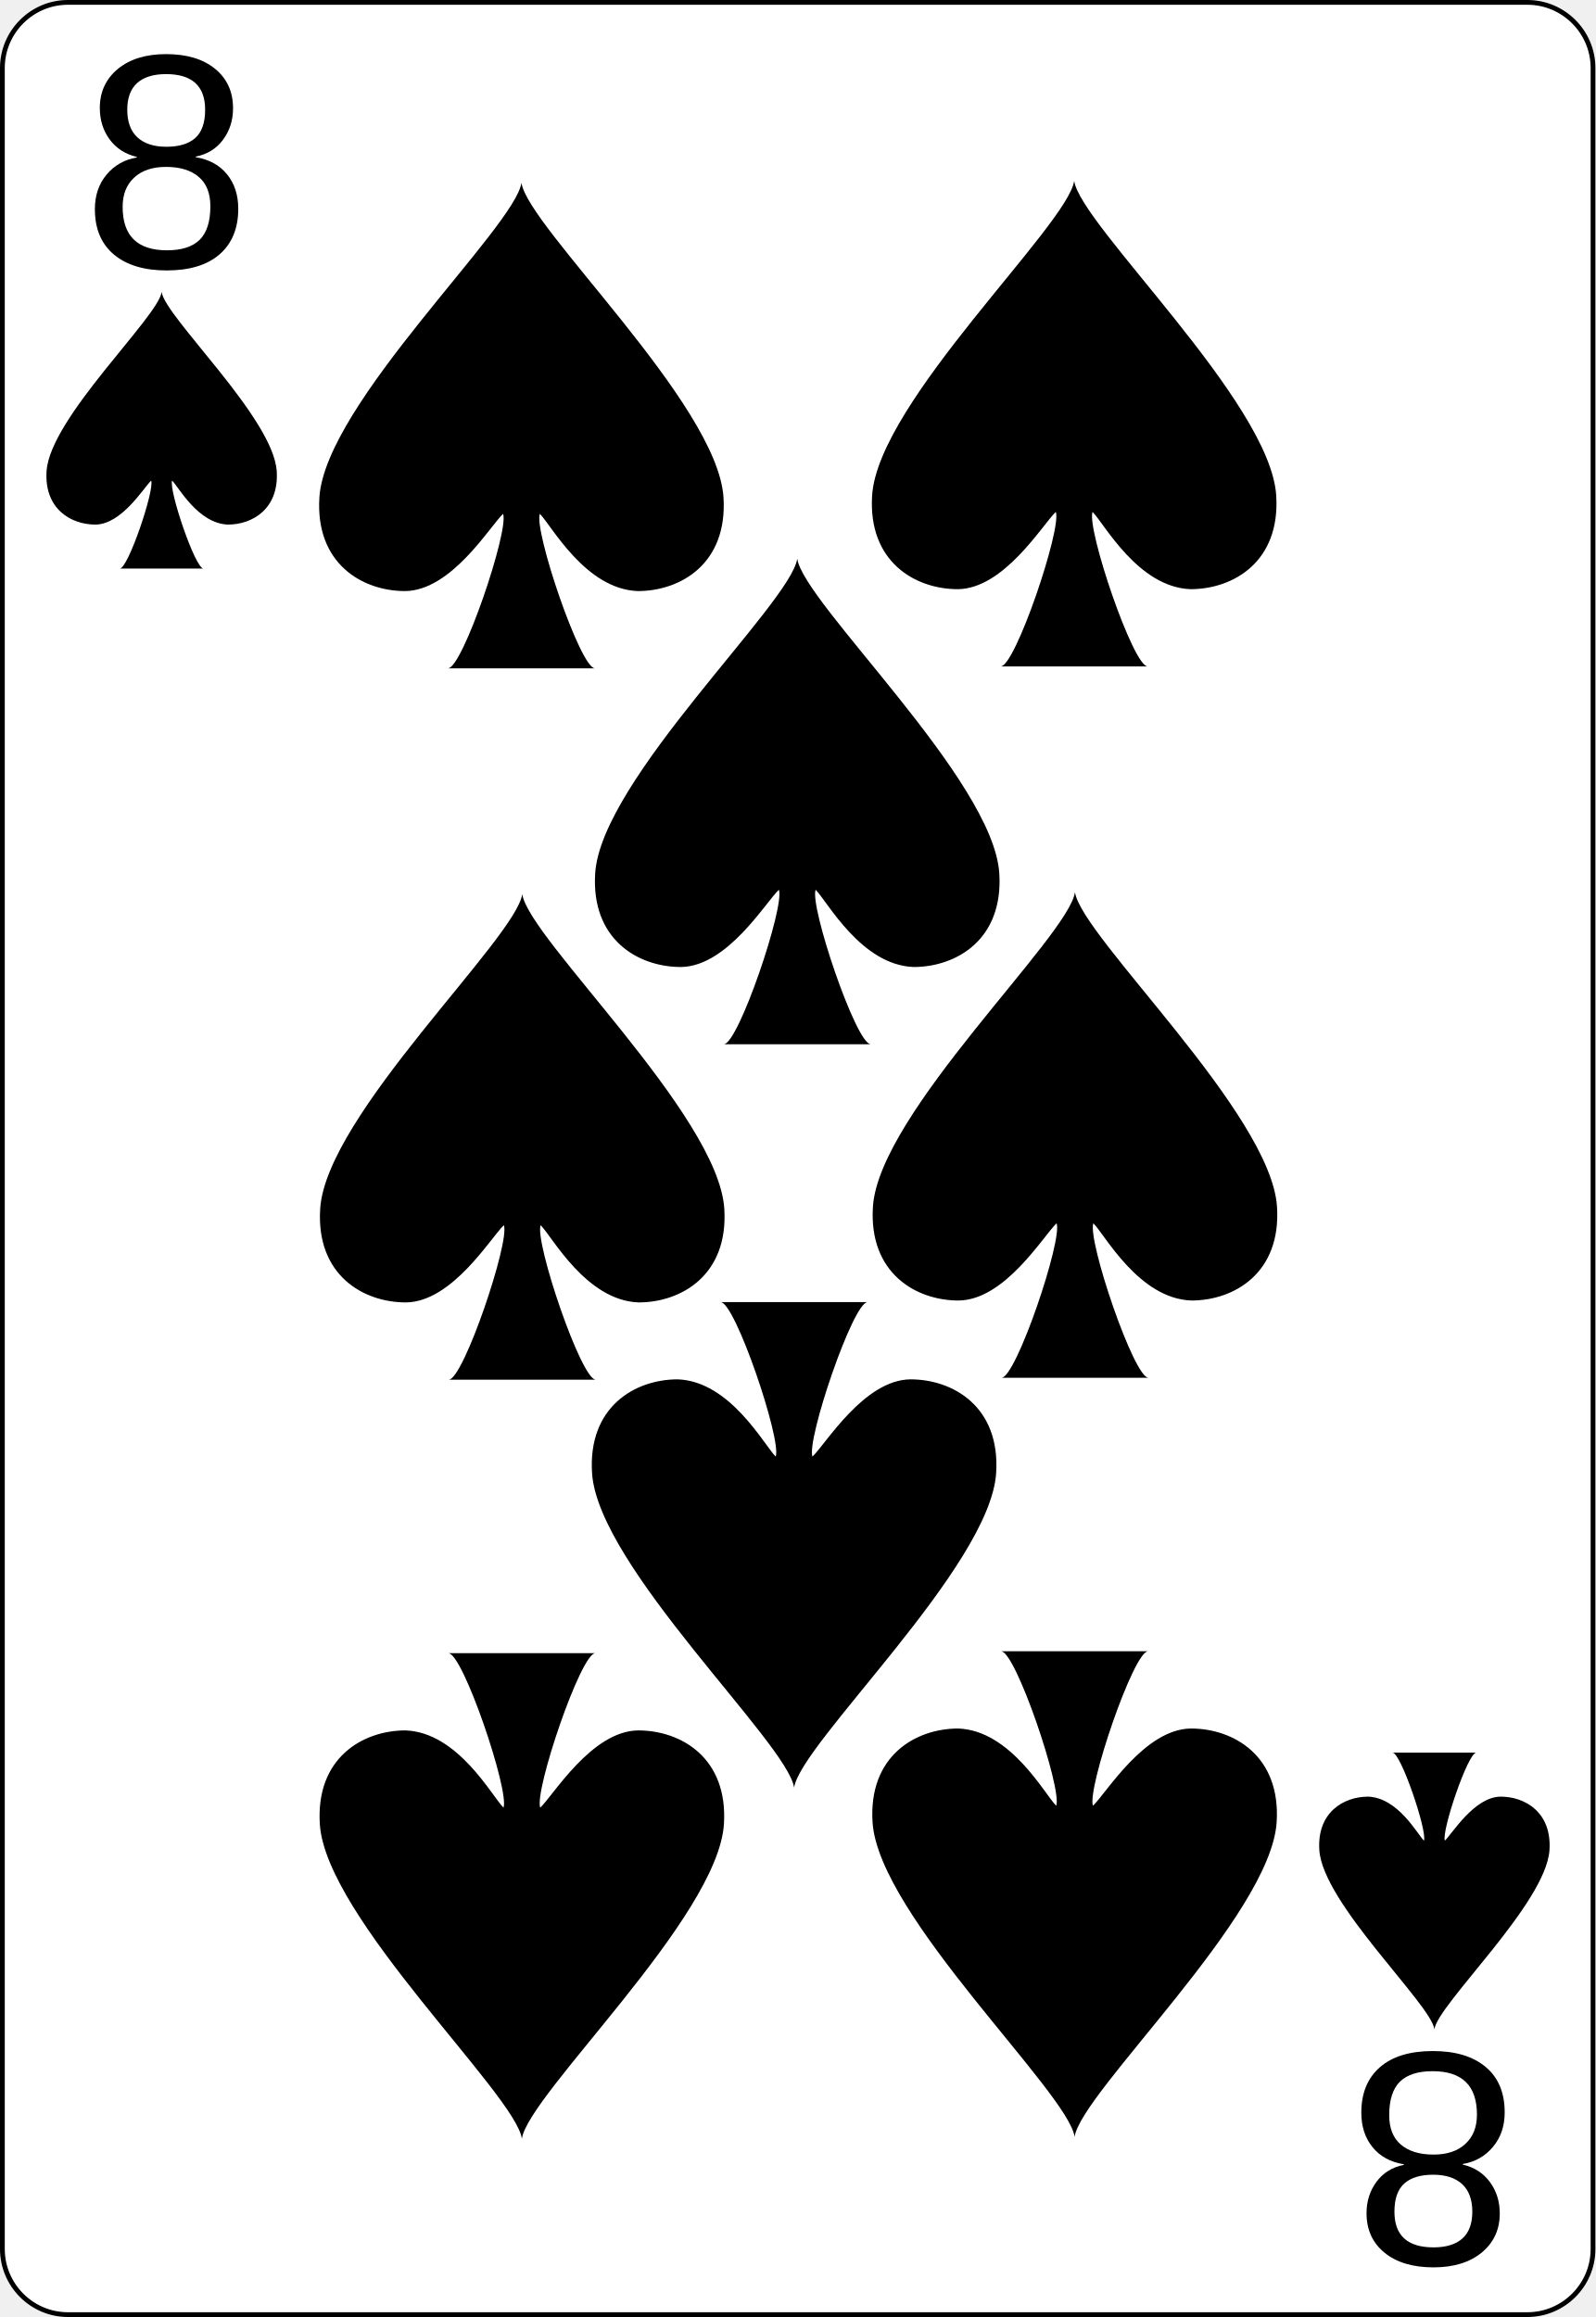
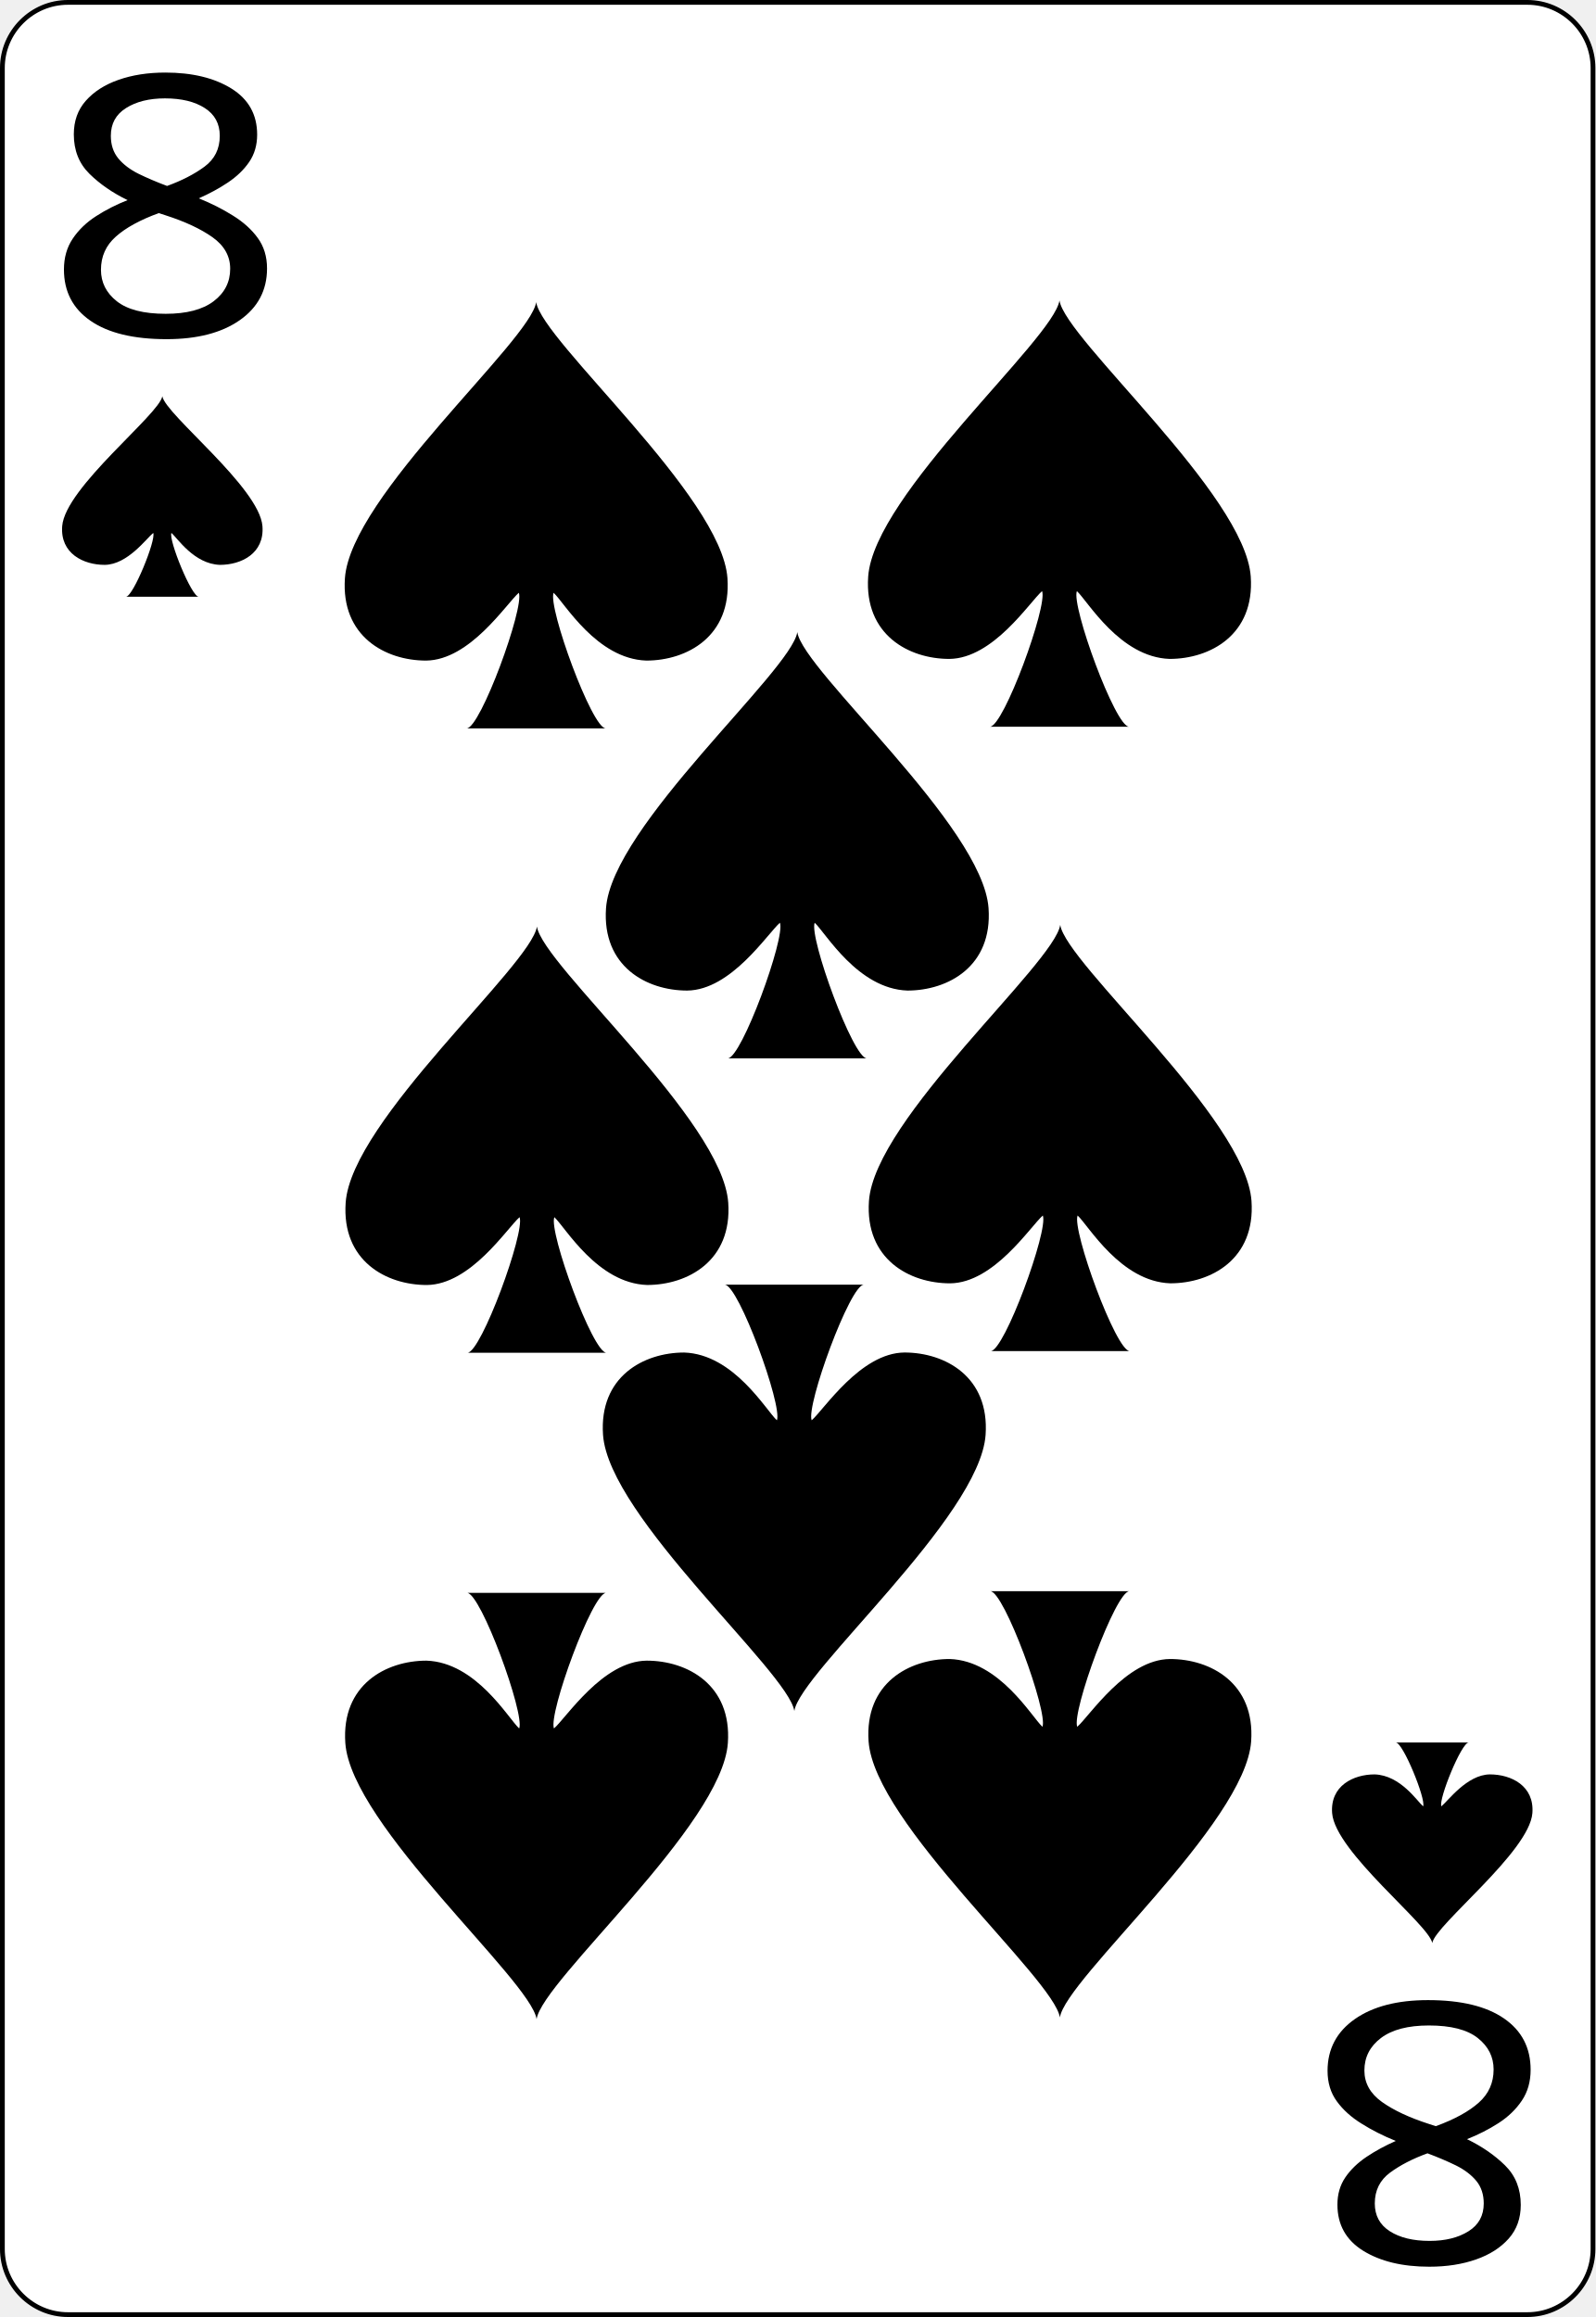
- <svg xmlns="http://www.w3.org/2000/svg" width="167.087pt" height="242.667pt" viewBox="0 0 167.087 242.667" xml:space="preserve" id="svg2" version="1.1">
-   <defs id="defs41" />
-   <g id="Layer_x0020_1" style="fill-rule:nonzero;clip-rule:nonzero;stroke:#000000;stroke-miterlimit:4;">
-     <path style="fill:#FFFFFF;stroke-width:0.5;" d="M166.837,235.548c0,3.777-3.087,6.869-6.871,6.869H7.111c-3.775,0-6.861-3.092-6.861-6.869V7.12C0.25,3.343,3.336,0.25,7.111,0.25h152.855    c3.784,0,6.871,3.093,6.871,6.87v228.428z" id="path5" />
-     <g style="stroke:none;" id="g7">
+ <svg xmlns="http://www.w3.org/2000/svg" version="1.1" id="svg2" x="0px" y="0px" width="167.086px" height="242.667px" viewBox="0 0 167.086 242.667" enable-background="new 0 0 167.086 242.667" xml:space="preserve">
+   <g id="Layer_x0020_1">
+     <path id="path5" fill="#FFFFFF" stroke="#000000" stroke-width="0.5" d="M166.836,235.548c0,3.777-3.086,6.869-6.871,6.869H7.111   c-3.775,0-6.861-3.092-6.861-6.869V7.12c0-3.777,3.086-6.87,6.861-6.87h152.854c3.785,0,6.871,3.093,6.871,6.87V235.548z" />
+     <g id="g7">
      <g id="g9">
- 				
- 			</g>
+ 		</g>
    </g>
    <g id="g15">
- 			
+ 	</g>
+     <g id="g19">
+ 	</g>
+     <g id="g23">
+       <g id="g25">
		</g>
-     <g id="g19">
- 			
+     </g>
+     <g id="g31">
+       <g id="g33">
		</g>
-     <g style="stroke:none;" id="g23">
-       <g id="g25">
- 				
- 			</g>
-     </g>
-     <g style="stroke:none;" id="g31">
-       <g id="g33">
- 				
- 			</g>
    </g>
  </g>
-   <text xml:space="preserve" style="font-size:32px;font-style:normal;font-weight:normal;line-height:125%;letter-spacing:0px;word-spacing:0px;fill:#000000;fill-opacity:1;stroke:none;font-family:Bitstream Vera Sans" x="8.547" y="28.013" id="text3788">
-     <tspan id="tspan3790" x="8.547" y="28.013" style="font-style:normal;font-variant:normal;font-weight:normal;font-stretch:normal;font-family:Arial;-inkscape-font-specification:Arial">8</tspan>
-   </text>
-   <g transform="matrix(1.508595,0,0,1.379325,16.9291,45.0659)" id="layer1-7">
-     <path id="sl" d="M 7.989,3.103 C 7.747,-0.954 0.242,-8.59 0,-10.5 c -0.242,1.909 -7.747,9.545 -7.989,13.603 -0.169,2.868 1.695,4.057 3.39,4.057 1.835,-0.022 3.351,-2.801 3.873,-3.341 0.242,0.716 -1.603,6.682 -2.179,6.682 l 5.811,0 C 2.33,10.501 0.485,4.535 0.727,3.819 1.184,4.315 2.524,7.077 4.601,7.16 6.295,7.159 8.158,5.971 7.989,3.103 z" style="fill:#000000" />
+   <text transform="matrix(1.1816 0 0 1 4.5 35.147)" font-family="'ArialMT'" font-size="38.043">8</text>
+   <g id="layer1-7" transform="matrix(1.508595,0,0,1.379325,16.9291,45.0659)">
+     <path id="sl" d="M6.998,7.278   C6.787,4.337,0.257-1.199,0.047-2.585c-0.211,1.384-6.74,6.92-6.951,9.862c-0.147,2.079,1.475,2.941,2.95,2.941   c1.597-0.016,2.915-2.031,3.369-2.422c0.21,0.519-1.395,4.844-1.896,4.844h5.056c-0.501,0-2.106-4.325-1.896-4.844   c0.398,0.36,1.564,2.362,3.371,2.422C5.524,10.217,7.145,9.356,6.998,7.278z" />
  </g>
-   <g transform="matrix(2.648679,0,0,2.421718,54.61089,44.566)" id="layer1-7-88">
-     <path id="sl-4" d="M 7.989,3.103 C 7.747,-0.954 0.242,-8.59 0,-10.5 c -0.242,1.909 -7.747,9.545 -7.989,13.603 -0.169,2.868 1.695,4.057 3.39,4.057 1.835,-0.022 3.351,-2.801 3.873,-3.341 0.242,0.716 -1.603,6.682 -2.179,6.682 l 5.811,0 C 2.33,10.501 0.485,4.535 0.727,3.819 1.184,4.315 2.524,7.077 4.601,7.16 6.295,7.159 8.158,5.971 7.989,3.103 z" style="fill:#000000" />
+   <g id="layer1-7-88" transform="matrix(2.648679,0,0,2.421718,54.61089,44.566)">
+     <path id="sl-4" d="M8.146,6.605   C7.917,3.044,0.812-3.659,0.583-5.336C0.354-3.66-6.751,3.043-6.98,6.605c-0.16,2.518,1.605,3.561,3.209,3.561   c1.737-0.019,3.172-2.458,3.667-2.933c0.229,0.628-1.518,5.866-2.063,5.866h5.501c-0.545,0-2.292-5.237-2.063-5.866   c0.433,0.436,1.701,2.86,3.667,2.933C6.543,10.165,8.306,9.122,8.146,6.605z" />
  </g>
-   <text xml:space="preserve" style="font-size:32px;font-style:normal;font-weight:normal;line-height:125%;letter-spacing:0px;word-spacing:0px;fill:#000000;fill-opacity:1;stroke:none;font-family:Bitstream Vera Sans" x="-158.978" y="-215.124" id="text3788-7" transform="scale(-1,-1)">
-     <tspan id="tspan3790-6" x="-158.978" y="-215.124" style="font-style:normal;font-variant:normal;font-weight:normal;font-stretch:normal;font-family:Arial;-inkscape-font-specification:Arial">8</tspan>
-   </text>
-   <g transform="matrix(-1.508595,0,0,-1.379325,150.2251,198.0441)" id="layer1-7-3">
-     <path id="sl-1" d="M 7.989,3.103 C 7.747,-0.954 0.242,-8.59 0,-10.5 c -0.242,1.909 -7.747,9.545 -7.989,13.603 -0.169,2.868 1.695,4.057 3.39,4.057 1.835,-0.022 3.351,-2.801 3.873,-3.341 0.242,0.716 -1.603,6.682 -2.179,6.682 l 5.811,0 C 2.33,10.501 0.485,4.535 0.727,3.819 1.184,4.315 2.524,7.077 4.601,7.16 6.295,7.159 8.158,5.971 7.989,3.103 z" style="fill:#000000" />
+   <text transform="matrix(-1.1816 0 0 -1 162.5 209.853)" font-family="'ArialMT'" font-size="38.043">8</text>
+   <g id="layer1-7-3" transform="matrix(-1.508595,0,0,-1.379325,150.2251,198.0441)">
+     <path id="sl-1" d="M7.1,5.907   C6.889,2.966,0.359-2.57,0.149-3.955c-0.21,1.384-6.74,6.92-6.951,9.862c-0.146,2.079,1.475,2.942,2.949,2.942   c1.597-0.017,2.916-2.031,3.37-2.423c0.21,0.518-1.394,4.843-1.896,4.843h5.056c-0.5,0-2.104-4.325-1.894-4.843   c0.396,0.36,1.564,2.362,3.371,2.423C5.625,8.847,7.246,7.986,7.1,5.907z" />
  </g>
-   <g transform="matrix(-2.648679,0,0,-2.421718,54.65613,198.5713)" id="layer1-7-88-7">
-     <path id="sl-4-5" d="M 7.989,3.103 C 7.747,-0.954 0.242,-8.59 0,-10.5 c -0.242,1.909 -7.747,9.545 -7.989,13.603 -0.169,2.868 1.695,4.057 3.39,4.057 1.835,-0.022 3.351,-2.801 3.873,-3.341 0.242,0.716 -1.603,6.682 -2.179,6.682 l 5.811,0 C 2.33,10.501 0.485,4.535 0.727,3.819 1.184,4.315 2.524,7.077 4.601,7.16 6.295,7.159 8.158,5.971 7.989,3.103 z" style="fill:#000000" />
+   <g id="layer1-7-88-7" transform="matrix(-2.648679,0,0,-2.421718,54.65613,198.5713)">
+     <path id="sl-4-5" d="M6.981,6.615   C6.752,3.053-0.353-3.65-0.582-5.326C-0.811-3.65-7.916,3.052-8.145,6.615c-0.16,2.518,1.605,3.562,3.209,3.562   c1.737-0.019,3.172-2.458,3.667-2.933c0.229,0.628-1.517,5.866-2.063,5.866h5.501c-0.545,0-2.292-5.237-2.063-5.866   c0.433,0.436,1.701,2.86,3.667,2.933C5.377,10.175,7.141,9.132,6.981,6.615z" />
  </g>
-   <g transform="matrix(2.648679,0,0,2.421718,54.6947,119.0673)" id="layer1-7-88-6">
-     <path id="sl-4-8" d="M 7.989,3.103 C 7.747,-0.954 0.242,-8.59 0,-10.5 c -0.242,1.909 -7.747,9.545 -7.989,13.603 -0.169,2.868 1.695,4.057 3.39,4.057 1.835,-0.022 3.351,-2.801 3.873,-3.341 0.242,0.716 -1.603,6.682 -2.179,6.682 l 5.811,0 C 2.33,10.501 0.485,4.535 0.727,3.819 1.184,4.315 2.524,7.077 4.601,7.16 6.295,7.159 8.158,5.971 7.989,3.103 z" style="fill:#000000" />
+   <g id="layer1-7-88-6" transform="matrix(2.648679,0,0,2.421718,54.6947,119.0673)">
+     <path id="sl-4-8" d="M8.145,2.845   C7.916-0.716,0.81-7.419,0.581-9.096C0.352-7.42-6.753-0.717-6.982,2.845c-0.16,2.518,1.605,3.562,3.209,3.562   c1.738-0.02,3.173-2.459,3.667-2.934c0.229,0.629-1.518,5.865-2.063,5.865h5.501c-0.545,0-2.292-5.237-2.063-5.865   c0.433,0.436,1.702,2.86,3.668,2.933C6.541,6.405,8.305,5.362,8.145,2.845z" />
  </g>
-   <g transform="matrix(2.648679,0,0,2.421718,112.4978,44.36691)" id="layer1-7-88-68">
-     <path id="sl-4-84" d="M 7.989,3.103 C 7.747,-0.954 0.242,-8.59 0,-10.5 c -0.242,1.909 -7.747,9.545 -7.989,13.603 -0.169,2.868 1.695,4.057 3.39,4.057 1.835,-0.022 3.351,-2.801 3.873,-3.341 0.242,0.716 -1.603,6.682 -2.179,6.682 l 5.811,0 C 2.33,10.501 0.485,4.535 0.727,3.819 1.184,4.315 2.524,7.077 4.601,7.16 6.295,7.159 8.158,5.971 7.989,3.103 z" style="fill:#000000" />
+   <g id="layer1-7-88-68" transform="matrix(2.648679,0,0,2.421718,112.4978,44.36691)">
+     <path id="sl-4-84" d="M6.982,6.615   C6.753,3.054-0.352-3.649-0.581-5.326C-0.811-3.65-7.915,3.053-8.145,6.615c-0.16,2.518,1.605,3.561,3.21,3.561   c1.737-0.019,3.172-2.459,3.666-2.933c0.229,0.629-1.518,5.866-2.063,5.866H2.17c-0.545,0-2.292-5.237-2.063-5.866   c0.433,0.436,1.702,2.86,3.667,2.933C5.378,10.175,7.142,9.132,6.982,6.615z" />
  </g>
-   <g transform="matrix(-2.648679,0,0,-2.421718,112.543,198.3722)" id="layer1-7-88-7-3">
-     <path id="sl-4-5-1" d="M 7.989,3.103 C 7.747,-0.954 0.242,-8.59 0,-10.5 c -0.242,1.909 -7.747,9.545 -7.989,13.603 -0.169,2.868 1.695,4.057 3.39,4.057 1.835,-0.022 3.351,-2.801 3.873,-3.341 0.242,0.716 -1.603,6.682 -2.179,6.682 l 5.811,0 C 2.33,10.501 0.485,4.535 0.727,3.819 1.184,4.315 2.524,7.077 4.601,7.16 6.295,7.159 8.158,5.971 7.989,3.103 z" style="fill:#000000" />
+   <g id="layer1-7-88-7-3" transform="matrix(-2.648679,0,0,-2.421718,112.543,198.3722)">
+     <path id="sl-4-5-1" d="M8.146,6.605   C7.917,3.043,0.812-3.66,0.582-5.336C0.353-3.66-6.752,3.042-6.981,6.605c-0.16,2.518,1.605,3.561,3.21,3.561   c1.737-0.019,3.172-2.459,3.667-2.932c0.229,0.628-1.518,5.865-2.063,5.865h5.501c-0.545,0-2.292-5.237-2.063-5.865   c0.433,0.436,1.701,2.859,3.668,2.932C6.542,10.165,8.306,9.122,8.146,6.605z" />
  </g>
-   <g transform="matrix(2.648679,0,0,2.421718,112.5816,118.8682)" id="layer1-7-88-6-4">
-     <path id="sl-4-8-9" d="M 7.989,3.103 C 7.747,-0.954 0.242,-8.59 0,-10.5 c -0.242,1.909 -7.747,9.545 -7.989,13.603 -0.169,2.868 1.695,4.057 3.39,4.057 1.835,-0.022 3.351,-2.801 3.873,-3.341 0.242,0.716 -1.603,6.682 -2.179,6.682 l 5.811,0 C 2.33,10.501 0.485,4.535 0.727,3.819 1.184,4.315 2.524,7.077 4.601,7.16 6.295,7.159 8.158,5.971 7.989,3.103 z" style="fill:#000000" />
+   <g id="layer1-7-88-6-4" transform="matrix(2.648679,0,0,2.421718,112.5816,118.8682)">
+     <path id="sl-4-8-9" d="M6.98,2.855   C6.751-0.706-0.354-7.409-0.583-9.085c-0.23,1.675-7.334,8.378-7.563,11.94c-0.16,2.518,1.605,3.562,3.21,3.562   c1.736-0.02,3.171-2.459,3.665-2.934c0.229,0.629-1.518,5.865-2.063,5.865h5.501c-0.546,0-2.292-5.237-2.063-5.865   c0.433,0.436,1.701,2.86,3.667,2.933C5.376,6.415,7.14,5.372,6.98,2.855z" />
  </g>
-   <g transform="matrix(2.648679,0,0,2.421718,83.4947,83.93795)" id="layer1-7-88-688">
-     <path id="sl-4-4" d="M 7.989,3.103 C 7.747,-0.954 0.242,-8.59 0,-10.5 c -0.242,1.909 -7.747,9.545 -7.989,13.603 -0.169,2.868 1.695,4.057 3.39,4.057 1.835,-0.022 3.351,-2.801 3.873,-3.341 0.242,0.716 -1.603,6.682 -2.179,6.682 l 5.811,0 C 2.33,10.501 0.485,4.535 0.727,3.819 1.184,4.315 2.524,7.077 4.601,7.16 6.295,7.159 8.158,5.971 7.989,3.103 z" style="fill:#000000" />
+   <g id="layer1-7-88-688" transform="matrix(2.648679,0,0,2.421718,83.4947,83.93795)">
+     <path id="sl-4-4" d="M7.565,4.618   C7.336,1.057,0.231-5.646,0.002-7.323C-0.227-5.647-7.332,1.056-7.561,4.618c-0.16,2.517,1.605,3.561,3.209,3.561   C-2.614,8.16-1.18,5.721-0.685,5.246c0.229,0.628-1.518,5.865-2.063,5.865h5.501c-0.545,0-2.292-5.237-2.063-5.865   c0.433,0.436,1.702,2.86,3.668,2.933C5.962,8.178,7.725,7.135,7.565,4.618z" />
  </g>
-   <g transform="matrix(-2.648679,0,0,-2.421718,83.16599,161.8032)" id="layer1-7-88-688-6">
-     <path id="sl-4-4-8" d="M 7.989,3.103 C 7.747,-0.954 0.242,-8.59 0,-10.5 c -0.242,1.909 -7.747,9.545 -7.989,13.603 -0.169,2.868 1.695,4.057 3.39,4.057 1.835,-0.022 3.351,-2.801 3.873,-3.341 0.242,0.716 -1.603,6.682 -2.179,6.682 l 5.811,0 C 2.33,10.501 0.485,4.535 0.727,3.819 1.184,4.315 2.524,7.077 4.601,7.16 6.295,7.159 8.158,5.971 7.989,3.103 z" style="fill:#000000" />
+   <g id="layer1-7-88-688-6" transform="matrix(-2.648679,0,0,-2.421718,83.16599,161.8032)">
+     <path id="sl-4-4-8" d="M7.555,4.759   C7.325,1.198,0.221-5.505-0.009-7.182C-0.238-5.506-7.343,1.197-7.572,4.759c-0.16,2.518,1.605,3.562,3.21,3.562   c1.737-0.019,3.173-2.458,3.667-2.932c0.229,0.628-1.518,5.865-2.063,5.865h5.501c-0.545,0-2.292-5.237-2.063-5.865   C1.112,5.823,2.381,8.247,4.347,8.32C5.951,8.319,7.715,7.277,7.555,4.759z" />
  </g>
</svg>
